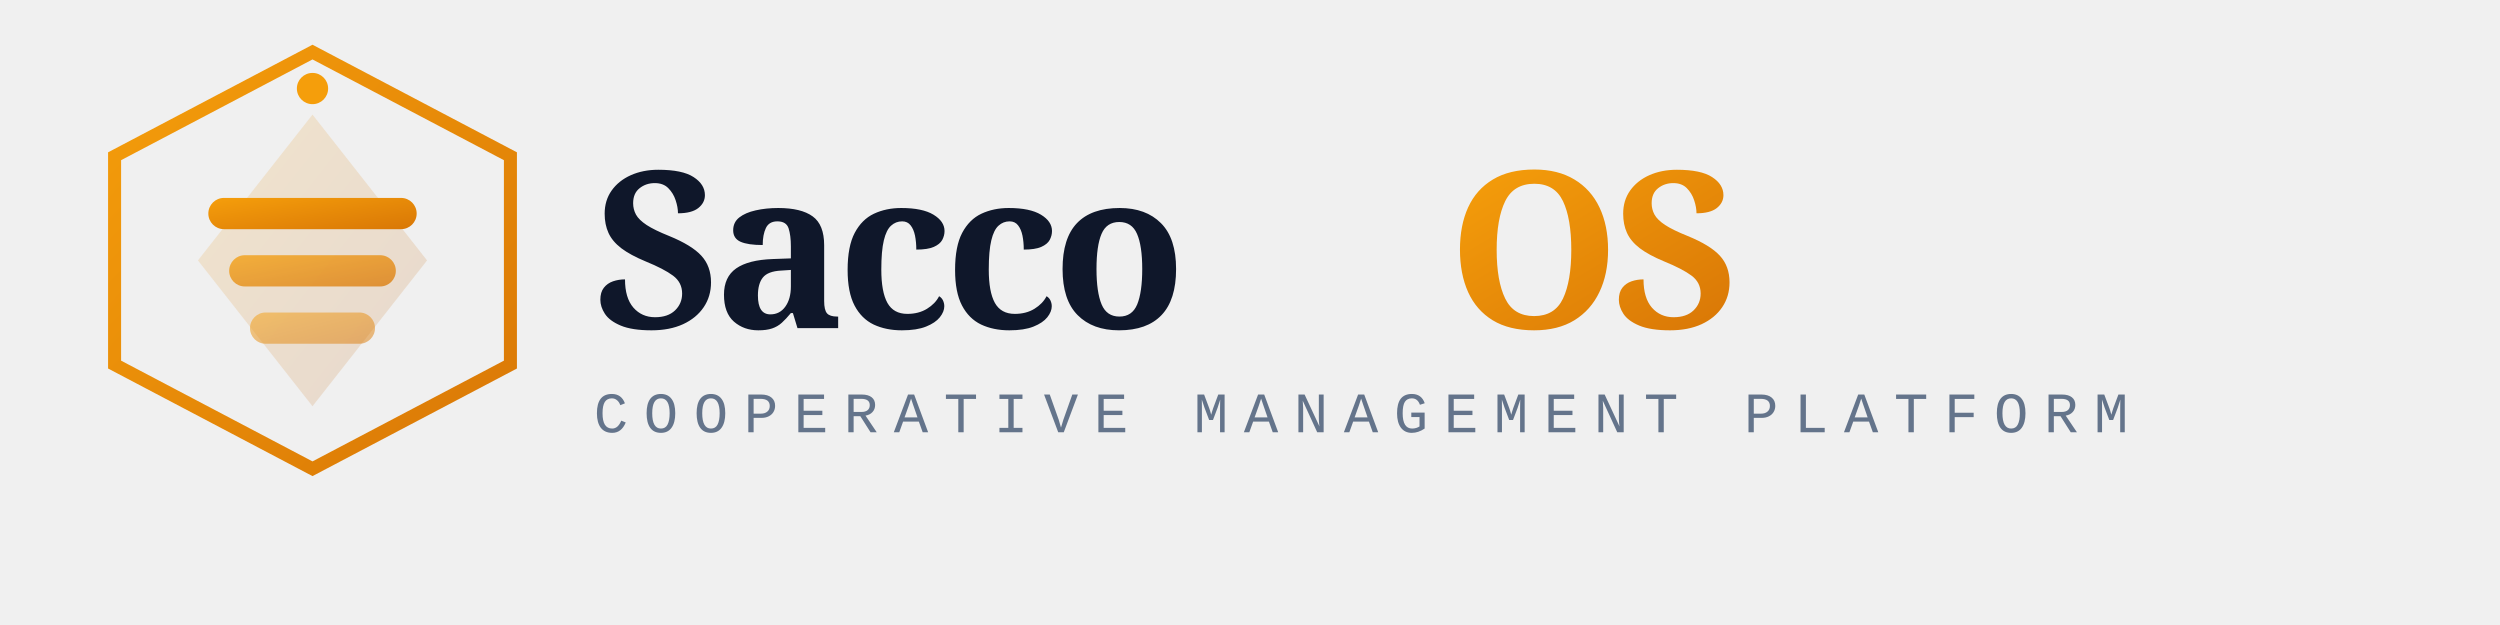
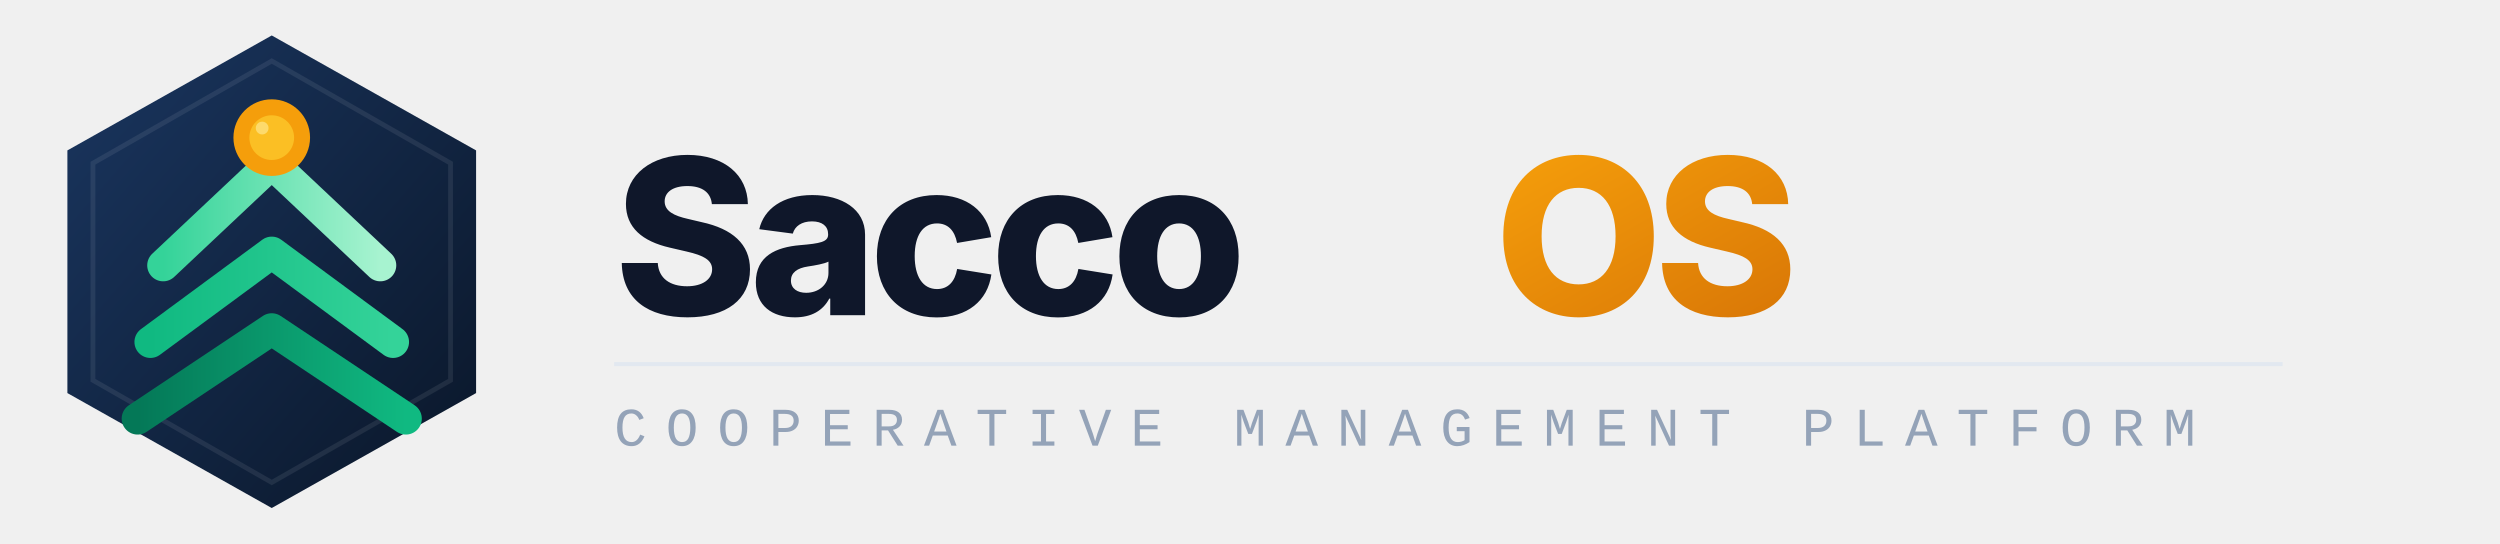
- <svg xmlns="http://www.w3.org/2000/svg" viewBox="0 0 480 120" fill="none">
+ <svg xmlns="http://www.w3.org/2000/svg" viewBox="0 0 460 100" fill="none">
  <defs>
-     <linearGradient id="amberGrad" x1="0%" y1="0%" x2="100%" y2="100%">
-       <stop offset="0%" stop-color="#F59E0B" />
-       <stop offset="100%" stop-color="#D97706" />
+     <linearGradient id="dIconBg" x1="0%" y1="0%" x2="100%" y2="100%">
+       <stop offset="0%" stop-color="#1a3660" />
+       <stop offset="100%" stop-color="#0a1628" />
    </linearGradient>
-     <linearGradient id="markGrad" x1="0%" y1="0%" x2="100%" y2="100%">
-       <stop offset="0%" stop-color="#F59E0B" />
-       <stop offset="100%" stop-color="#B45309" />
+     <linearGradient id="dChevBot" x1="0%" y1="0%" x2="100%" y2="0%">
+       <stop offset="0%" stop-color="#047857" />
+       <stop offset="100%" stop-color="#10b981" />
+     </linearGradient>
+     <linearGradient id="dChevMid" x1="0%" y1="0%" x2="100%" y2="0%">
+       <stop offset="0%" stop-color="#10b981" />
+       <stop offset="100%" stop-color="#34d399" />
+     </linearGradient>
+     <linearGradient id="dChevTop" x1="0%" y1="0%" x2="100%" y2="0%">
+       <stop offset="0%" stop-color="#34d399" />
+       <stop offset="100%" stop-color="#a7f3d0" />
+     </linearGradient>
+     <linearGradient id="dAmber" x1="0%" y1="0%" x2="100%" y2="100%">
+       <stop offset="0%" stop-color="#f59e0b" />
+       <stop offset="100%" stop-color="#d97706" />
    </linearGradient>
  </defs>
-   <polygon points="60,10 98,30 98,70 60,90 22,70 22,30" stroke="url(#amberGrad)" stroke-width="2.5" fill="none" />
-   <polygon points="60,22 82,50 60,78 38,50" fill="url(#markGrad)" opacity="0.15" />
-   <rect x="40" y="38" width="40" height="6" rx="3" fill="url(#amberGrad)" />
-   <rect x="44" y="49" width="32" height="6" rx="3" fill="url(#amberGrad)" opacity="0.75" />
-   <rect x="48" y="60" width="24" height="6" rx="3" fill="url(#amberGrad)" opacity="0.5" />
-   <circle cx="60" cy="17" r="3" fill="#F59E0B" />
-   <text x="114" y="63" font-family="'Cabinet Grotesk', 'DM Sans', Georgia, serif" font-size="42" font-weight="800" letter-spacing="-1.5" fill="#0F172A">Sacco</text>
-   <text x="278" y="63" font-family="'Cabinet Grotesk', 'DM Sans', Georgia, serif" font-size="42" font-weight="800" letter-spacing="-1.5" fill="url(#amberGrad)">OS</text>
-   <text x="114" y="83" font-family="'DM Mono', 'Courier New', monospace" font-size="11" font-weight="400" letter-spacing="3" fill="#64748B">COOPERATIVE MANAGEMENT PLATFORM</text>
+   <g transform="translate(3, 3) scale(1.175)">
+     <polygon points="40,3 72,21 72,59 40,77 8,59 8,21" fill="url(#dIconBg)" />
+     <polygon points="40,7 68,23 68,57 40,73 12,57 12,23" stroke="#ffffff" stroke-width="0.75" stroke-opacity="0.08" fill="none" />
+     <path d="M19 63 L40 49 L61 63" stroke="url(#dChevBot)" stroke-width="5" stroke-linecap="round" stroke-linejoin="round" fill="none" />
+     <path d="M21 51 L40 37 L59 51" stroke="url(#dChevMid)" stroke-width="5" stroke-linecap="round" stroke-linejoin="round" fill="none" />
+     <path d="M23 39 L40 23 L57 39" stroke="url(#dChevTop)" stroke-width="5" stroke-linecap="round" stroke-linejoin="round" fill="none" />
+     <circle cx="40" cy="19" r="6" fill="#f59e0b" />
+     <circle cx="40" cy="19" r="3.5" fill="#fbbf24" />
+     <circle cx="38.5" cy="17.5" r="1" fill="#fde68a" opacity="0.7" />
+   </g>
+   <text x="113" y="58" font-family="'DM Sans', 'Inter', 'Helvetica Neue', Arial, sans-serif" font-size="40" font-weight="800" letter-spacing="-1.5" fill="#0f172a">Sacco</text>
+   <text x="275" y="58" font-family="'DM Sans', 'Inter', 'Helvetica Neue', Arial, sans-serif" font-size="40" font-weight="800" letter-spacing="-1.5" fill="url(#dAmber)">OS</text>
+   <line x1="113" y1="67" x2="420" y2="67" stroke="#e2e8f0" stroke-width="0.75" />
+   <text x="113" y="82" font-family="'DM Mono', 'Courier New', monospace" font-size="10" font-weight="400" letter-spacing="3.5" fill="#94a3b8">COOPERATIVE MANAGEMENT PLATFORM</text>
</svg>
